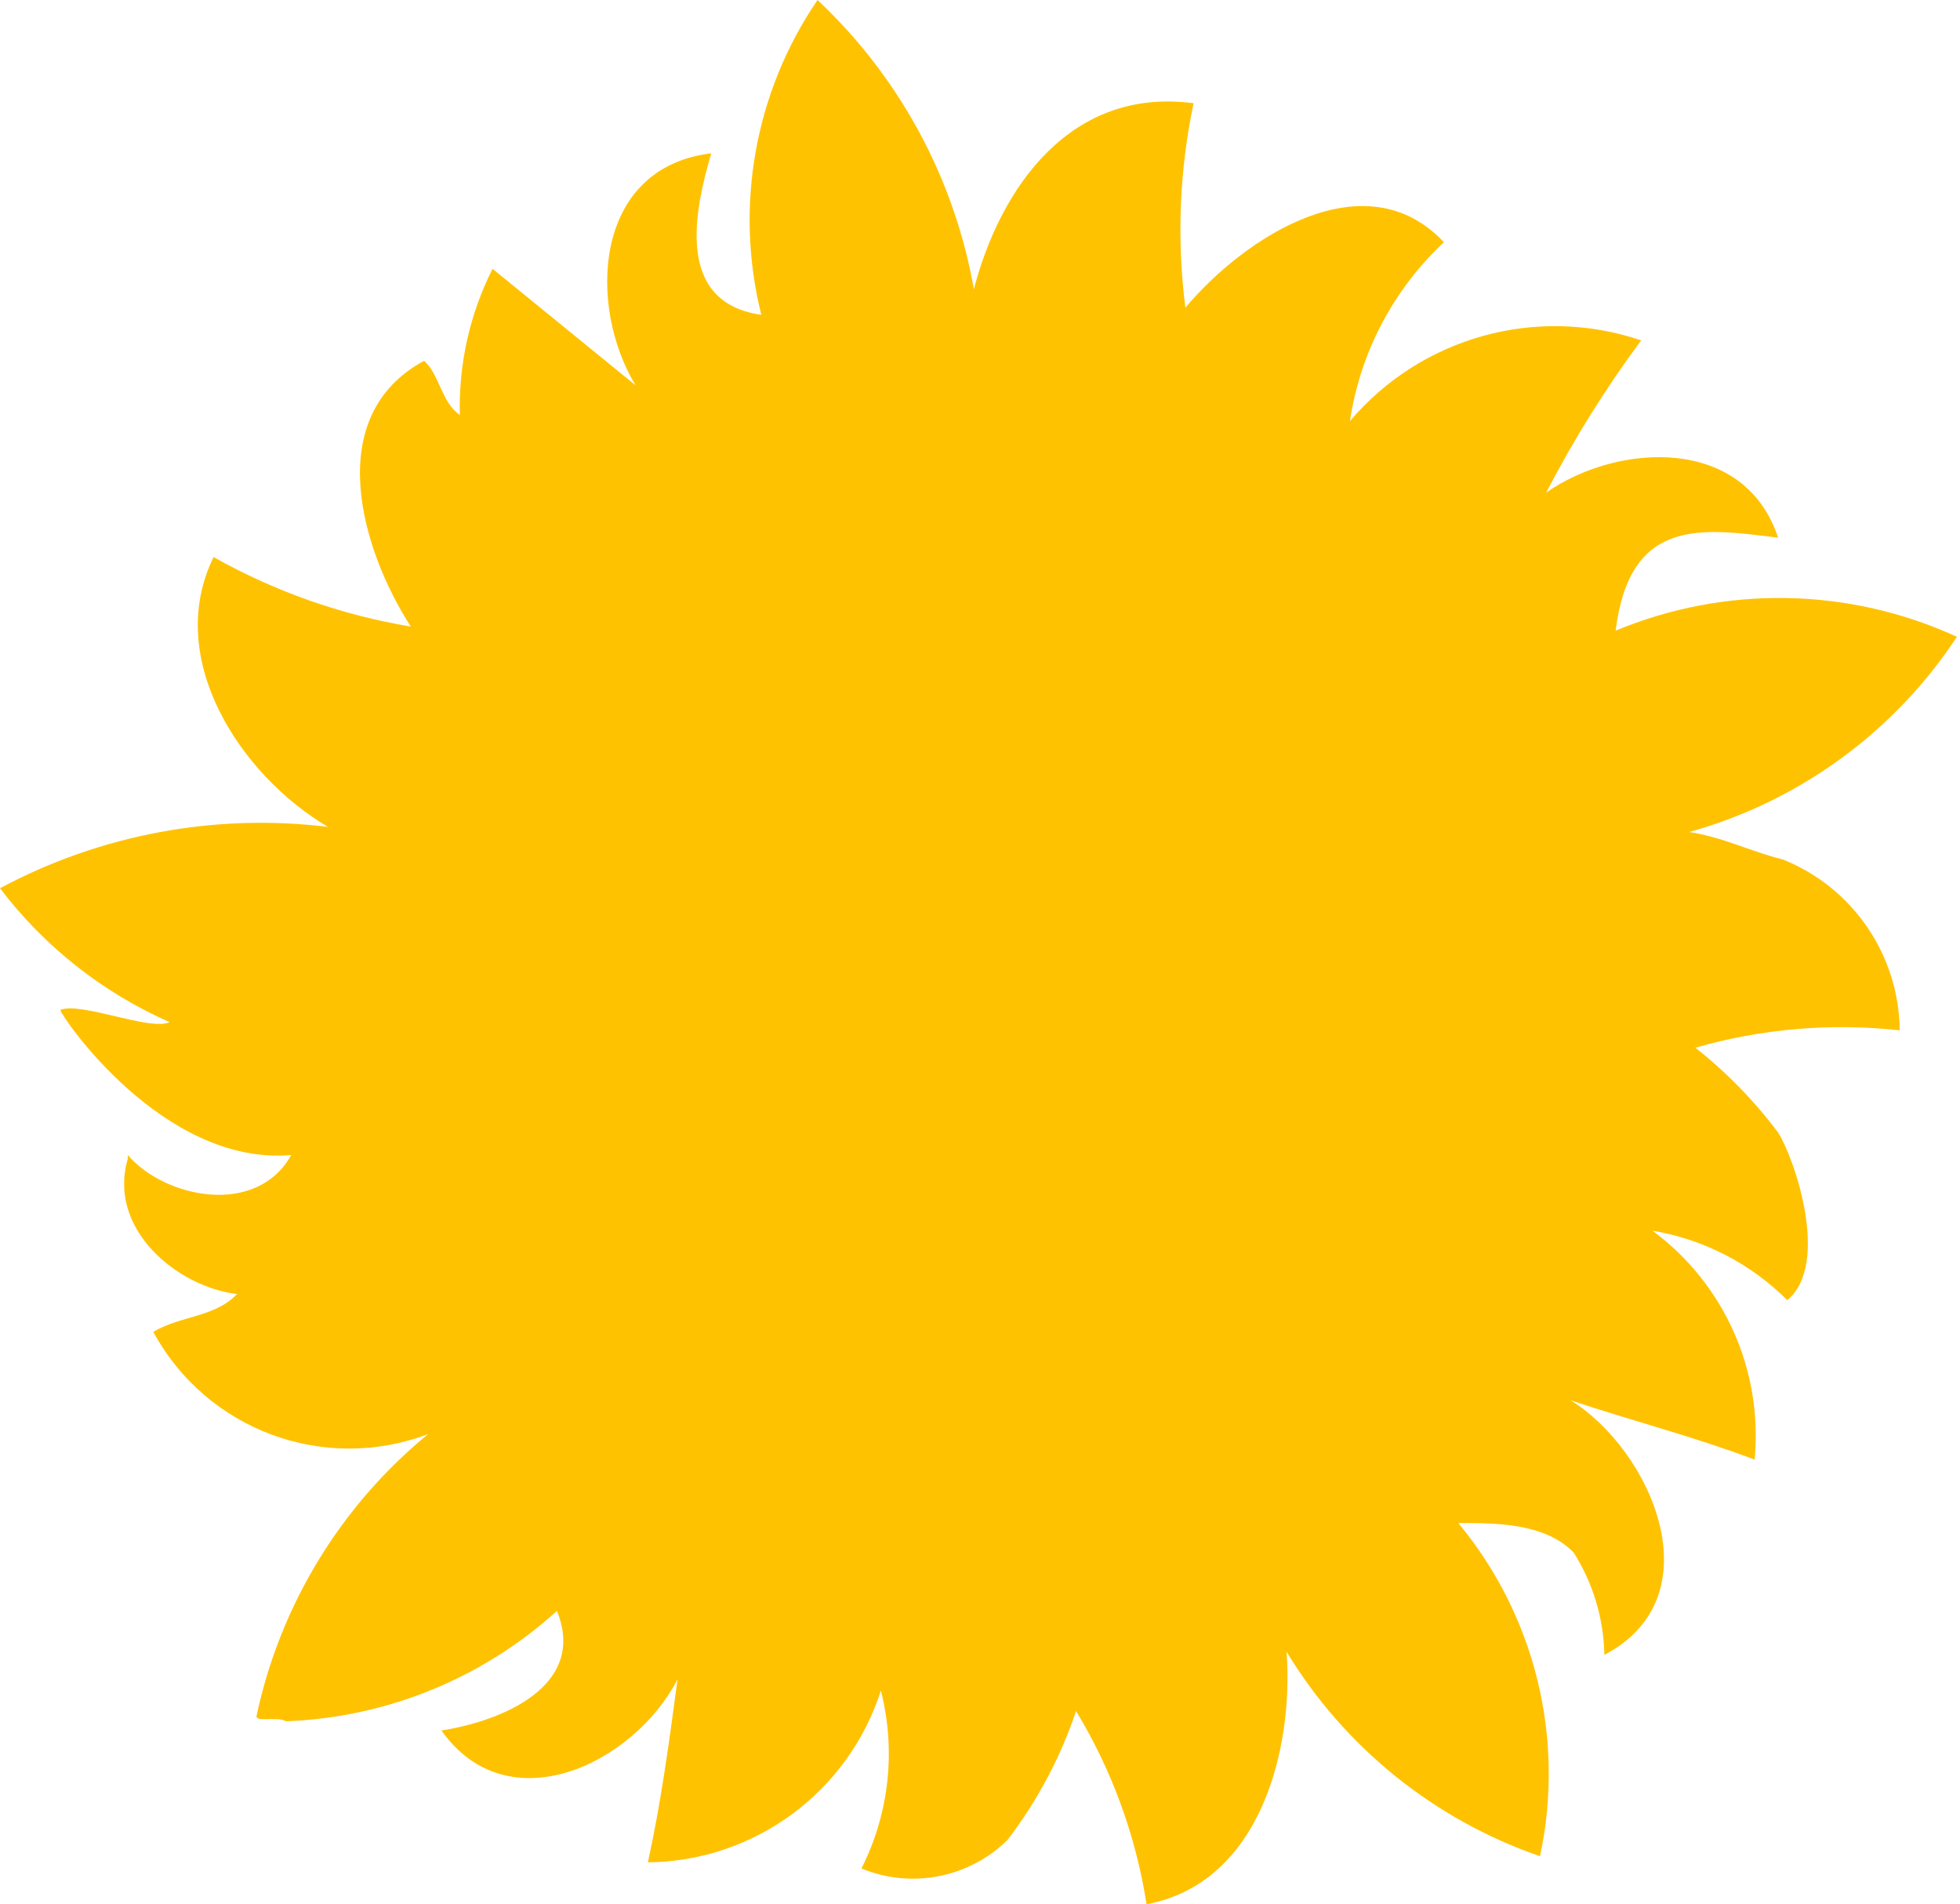
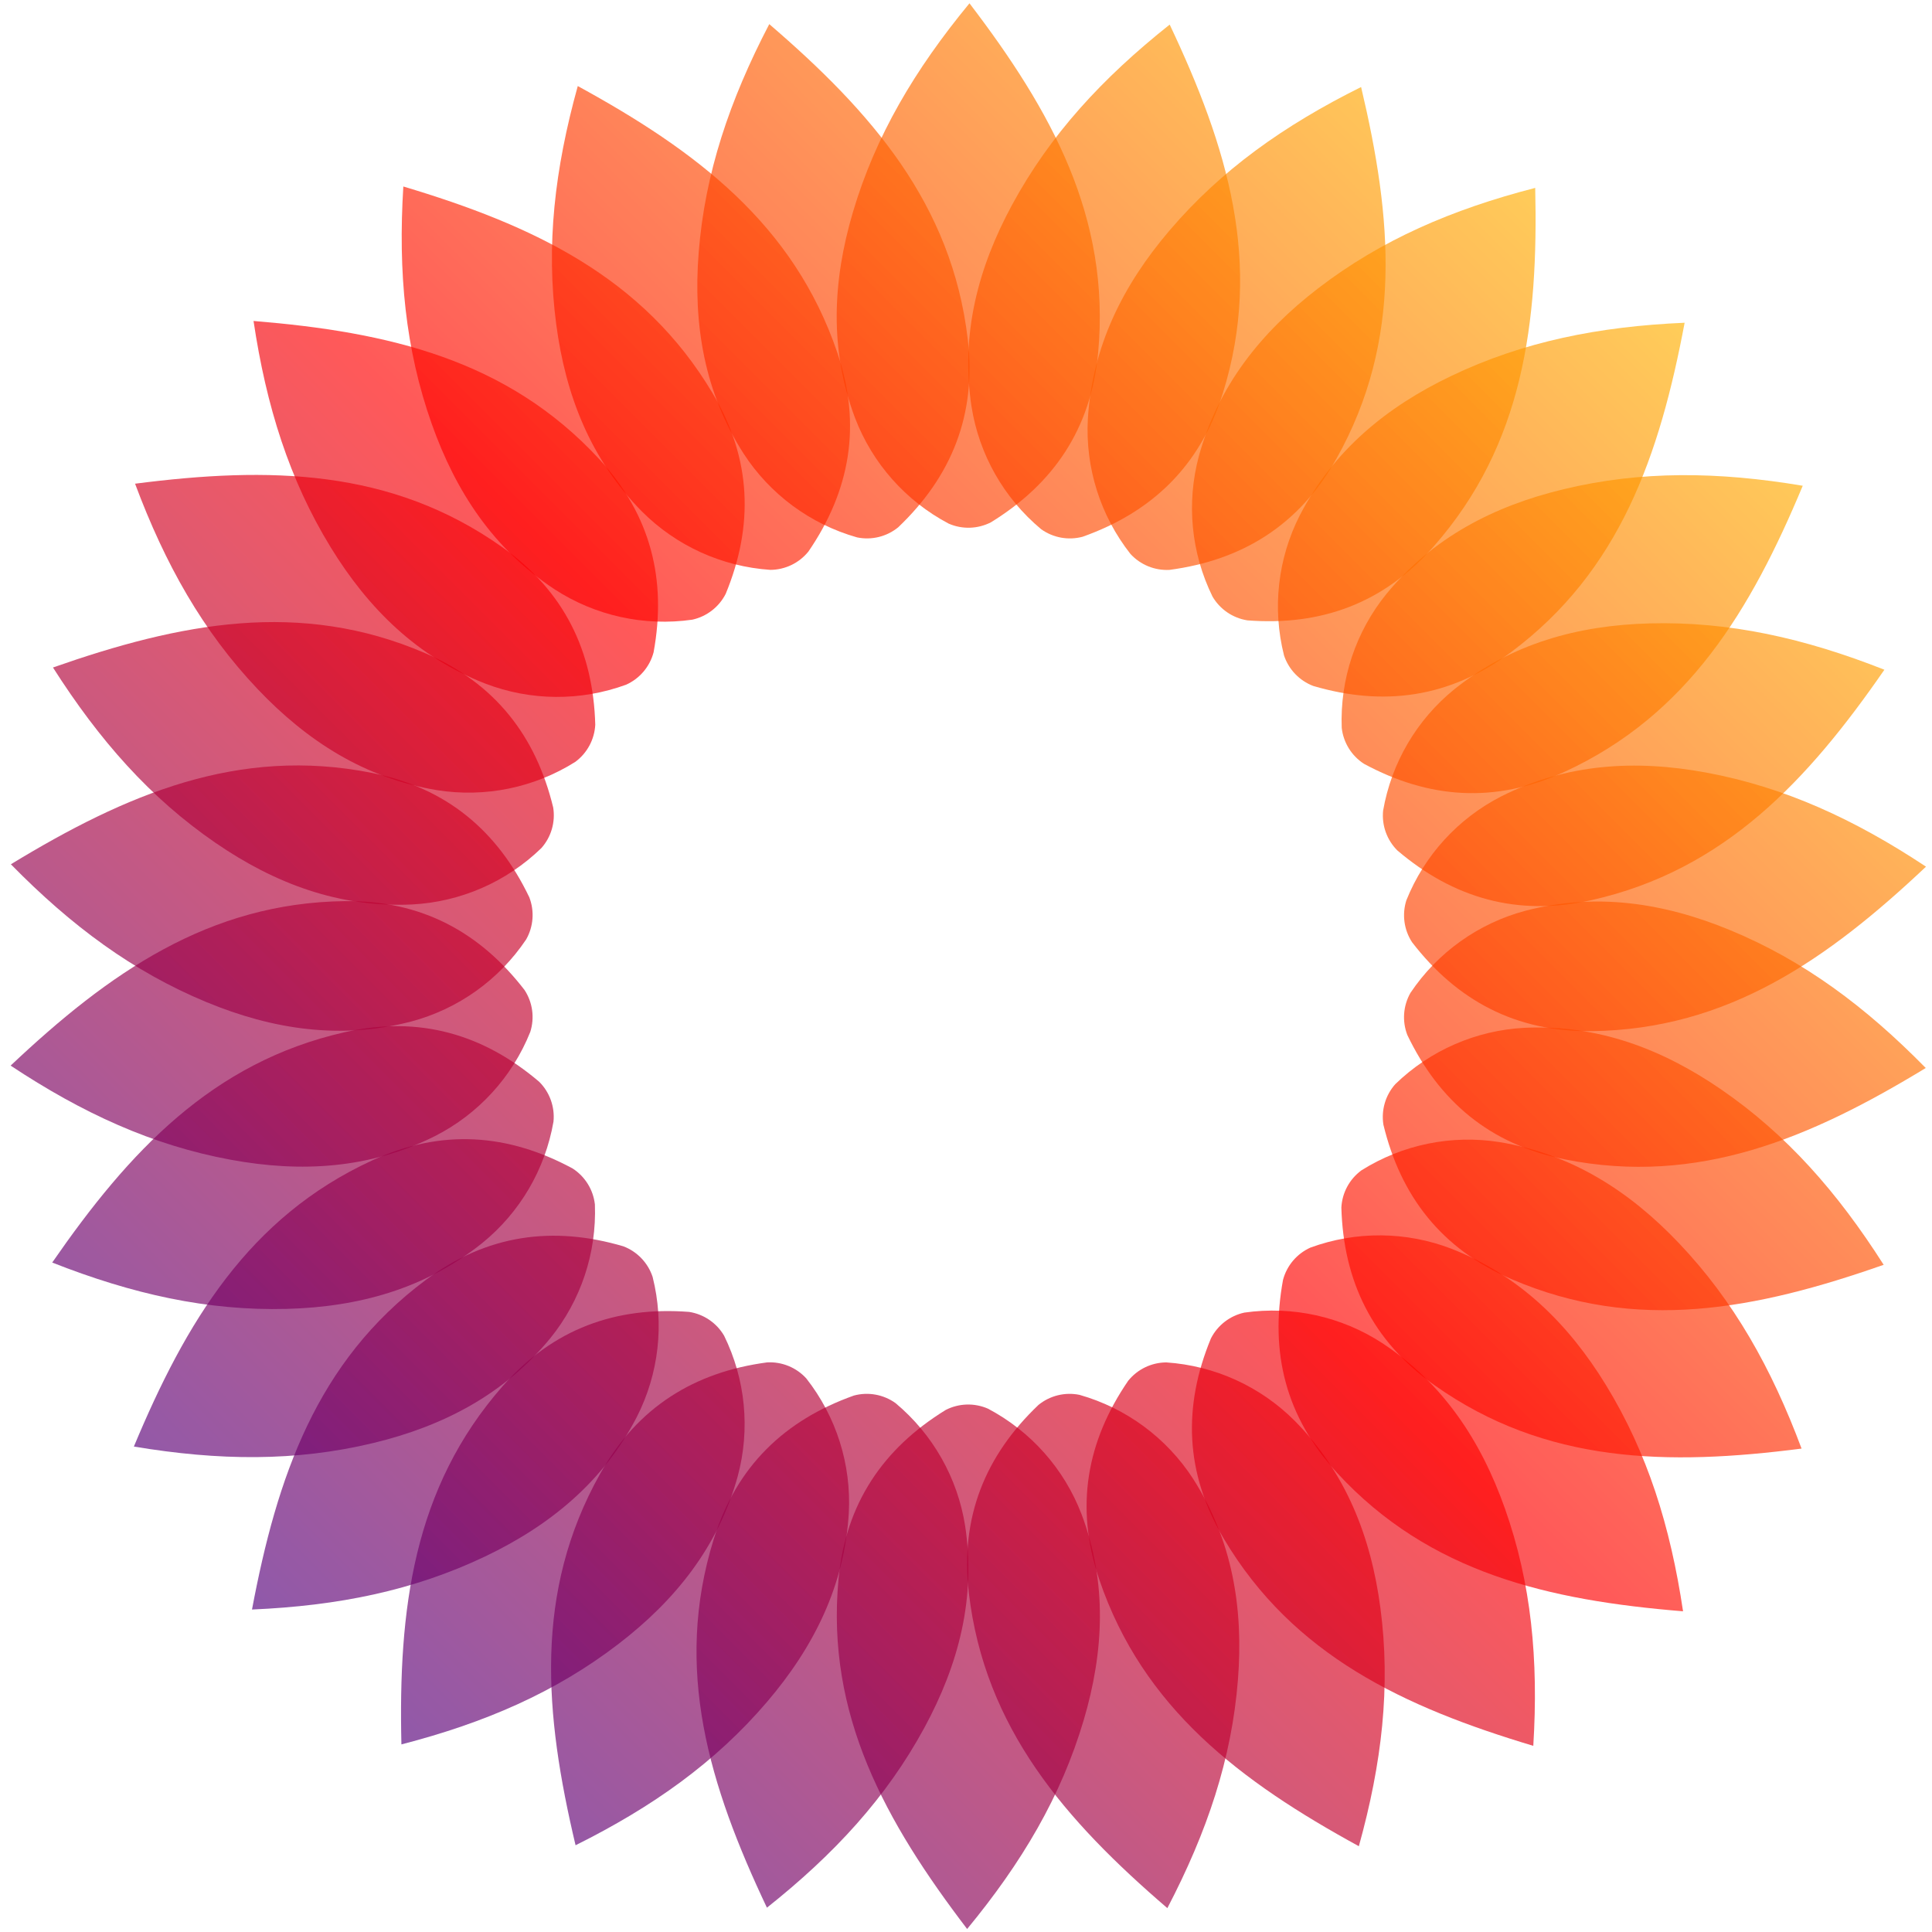
- <svg xmlns="http://www.w3.org/2000/svg" viewBox="0 0 19.18 18.62">
+ <svg xmlns="http://www.w3.org/2000/svg" width="222" height="222" viewBox="0 0 222 222">
  <defs>
-     <style>.cls-1{fill:#ffc200;}</style>
+     <linearGradient id="gradient" gradientUnits="userSpaceOnUse" x1="0" x2="222" y1="222" y2="0">
+       <stop offset="0%" stop-color="#0a00b2" />
+       <stop offset="50%" stop-color="#ff0000" />
+       <stop offset="100%" stop-color="#fffc00" />
+     </linearGradient>
+     <style>
+ 			.petal {
+ 				opacity: 0.65;
+ 			}
+ 			.petals {
+ 				fill: url(#gradient);
+ 			}
+ 		</style>
  </defs>
-   <g id="Layer_2" data-name="Layer 2">
-     <g id="Layer_1-2" data-name="Layer 1">
-       <path class="cls-1" d="M1.25,11.34c-.2.68.48,1.25,1.07,1.32-.22.23-.55.21-.82.37a2.18,2.18,0,0,0,2.69,1,4.88,4.88,0,0,0-1.68,2.76c0,.06.2,0,.29.05a4.18,4.18,0,0,0,2.65-1.08c.3.74-.55,1.08-1.13,1.17.65.92,1.88.33,2.31-.5-.08.6-.16,1.2-.29,1.79a2.42,2.42,0,0,0,2.28-1.68h0a2.49,2.49,0,0,1-.19,1.74A1.32,1.32,0,0,0,9.86,18a4.37,4.37,0,0,0,.67-1.26,5.19,5.19,0,0,1,.69,1.89c1.12-.21,1.44-1.53,1.37-2.47a4.69,4.69,0,0,0,2.48,2,3.84,3.84,0,0,0-.8-3.26c.37,0,.85,0,1.13.29a1.94,1.94,0,0,1,.3,1c1.09-.57.46-2-.33-2.49.6.2,1.22.36,1.8.58a2.49,2.49,0,0,0-1-2.24,2.44,2.44,0,0,1,1.32.68c.43-.36.06-1.41-.09-1.64a4.48,4.48,0,0,0-.81-.83,5.2,5.2,0,0,1,2-.17,1.82,1.82,0,0,0-1.14-1.67c-.32-.08-.59-.22-.92-.27a4.62,4.62,0,0,0,2.62-1.91,4.17,4.17,0,0,0-3.34-.06c.14-1.12.85-1,1.59-.91-.33-1-1.57-.93-2.27-.44a11,11,0,0,1,.93-1.49,2.63,2.63,0,0,0-2.85.79,3,3,0,0,1,.92-1.75c-.77-.82-1.95-.05-2.53.64a6,6,0,0,1,.08-2c-1.2-.16-1.89.82-2.15,1.82A5.09,5.09,0,0,0,8,0a3.82,3.82,0,0,0-.55,3.08c-.84-.12-.66-1-.49-1.58C5.8,1.64,5.75,3,6.22,3.77L4.82,2.63A3,3,0,0,0,4.5,4.06c-.18-.12-.2-.4-.35-.53-1,.54-.62,1.84-.13,2.6a5.92,5.92,0,0,1-1.93-.68c-.49,1,.27,2.14,1.12,2.64A5.41,5.41,0,0,0,0,8.69,4.22,4.22,0,0,0,1.66,10c-.19.09-.86-.2-1.07-.12,0,.05,1,1.53,2.26,1.42-.34.61-1.24.42-1.6,0" />
-     </g>
+   <g id="petals" class="petals">
+     <path class="petal" d="M80.283,29.02c-0.648,8.246.645,16.05,5.16,23.1a23.04,23.04,0,0,0,13.04,9.63,5.672,5.672,0,0,0,4.719-1.153c6.093-5.8,9.031-12.89,8-21.625-1.829-15.522-11.06-26.108-22.808-36.2C83.826,11.538,81,19.917,80.283,29.02Z" />
+     <path class="petal" d="M63.913,37.254c1.081,8.2,3.967,15.565,9.849,21.519a23.04,23.04,0,0,0,14.757,6.709,5.671,5.671,0,0,0,4.376-2.109c4.754-6.944,6.154-14.486,3.331-22.816C91.21,25.753,79.98,17.318,66.39,9.888,63.743,19.417,62.719,28.2,63.913,37.254Z" />
+     <path class="petal" d="M49.611,48.711c2.762,7.8,7.117,14.4,14.108,19a23.04,23.04,0,0,0,15.83,3.494,5.671,5.671,0,0,0,3.841-2.973c3.206-7.78,3.008-15.449-1.485-23.01C73.921,31.786,61.183,25.87,46.345,21.429,45.737,31.3,46.561,40.1,49.611,48.711Z" />
+     <path class="petal" d="M38,62.891c4.323,7.052,9.955,12.605,17.75,15.653a23.04,23.04,0,0,0,16.21.126A5.671,5.671,0,0,0,75.1,74.963c1.519-8.277-.27-15.737-6.237-22.2-10.6-11.483-24.293-14.621-39.73-15.881C30.595,46.666,33.232,55.107,38,62.891Z" />
+     <path class="petal" d="M29.6,79.174c5.694,6,12.359,10.26,20.617,11.62A23.039,23.039,0,0,0,66.1,87.548a5.671,5.671,0,0,0,2.3-4.278c-0.235-8.412-3.536-15.337-10.716-20.416-12.759-9.028-26.8-9.251-42.164-7.274C18.979,64.844,23.313,72.552,29.6,79.174Z" />
+     <path class="petal" d="M24.764,96.849c6.817,4.684,14.222,7.467,22.582,7.08a23.036,23.036,0,0,0,14.86-6.478,5.671,5.671,0,0,0,1.36-4.663C61.588,84.609,56.92,78.522,48.84,75.046,34.483,68.868,20.7,71.57,6.086,76.7,11.4,85.041,17.238,91.679,24.764,96.849Z" />
+     <path class="petal" d="M23.709,115.144c7.642,3.164,15.463,4.346,23.561,2.23a23.043,23.043,0,0,0,13.189-9.426,5.671,5.671,0,0,0,.361-4.844c-3.636-7.589-9.468-12.573-18.094-14.293-15.328-3.058-28.248,2.45-41.477,10.5C8.178,106.373,15.273,111.651,23.709,115.144Z" />
+     <path class="petal" d="M26.481,133.257c8.133,1.506,16.029,1.037,23.509-2.717a23.041,23.041,0,0,0,10.941-11.962,5.67,5.67,0,0,0-.654-4.813c-5.135-6.667-11.876-10.33-20.67-10.219-15.629.2-27.121,8.27-38.387,18.9C9.465,127.907,17.5,131.6,26.481,133.257Z" />
+     <path class="petal" d="M32.958,150.4c8.268-.218,15.894-2.319,22.431-7.546A23.037,23.037,0,0,0,63.6,128.878a5.67,5.67,0,0,0-1.64-4.572c-6.409-5.454-13.764-7.635-22.343-5.7C24.374,122.049,14.811,132.336,6,145.075,15.2,148.7,23.83,150.64,32.958,150.4Z" />
+     <path class="petal" d="M42.857,165.82c8.042-1.933,15.065-5.573,20.372-12.045A23.039,23.039,0,0,0,68.358,138.4a5.672,5.672,0,0,0-2.555-4.131c-7.4-4-15.05-4.606-23.039-.928-14.2,6.536-21.413,18.586-27.381,32.878C25.137,167.853,33.979,167.953,42.857,165.82Z" />
+     <path class="petal" d="M55.747,178.845c7.465-3.562,13.577-8.583,17.422-16.017a23.039,23.039,0,0,0,1.82-16.108,5.671,5.671,0,0,0-3.358-3.51c-8.073-2.375-15.679-1.376-22.728,3.883-12.529,9.344-17.08,22.631-19.947,37.852C38.836,184.518,47.506,182.778,55.747,178.845Z" />
+     <path class="petal" d="M71.062,188.906c6.561-5.036,11.5-11.219,13.712-19.289a23.04,23.04,0,0,0-1.569-16.135,5.67,5.67,0,0,0-4.014-2.735c-8.39-.645-15.623,1.914-21.425,8.523-10.312,11.746-12,25.689-11.641,41.173C55.7,197.971,63.82,194.466,71.062,188.906Z" />
+     <path class="petal" d="M88.135,195.562c5.371-6.29,8.912-13.363,9.4-21.718a23.039,23.039,0,0,0-4.889-15.456,5.668,5.668,0,0,0-4.5-1.84c-8.341,1.113-14.883,5.119-19.184,12.791-7.644,13.633-6.4,27.622-2.826,42.693C74.994,207.623,82.207,202.507,88.135,195.562Z" />
+     <path class="petal" d="M106.219,198.524c3.945-7.27,5.939-14.924,4.68-23.2a23.038,23.038,0,0,0-8-14.1,5.674,5.674,0,0,0-4.78-.866c-7.927,2.823-13.494,8.1-16.106,16.5-4.643,14.924-.516,28.349,6.112,42.348C95.872,213.053,101.864,206.549,106.219,198.524Z" />
+     <path class="petal" d="M124.523,197.661c2.348-7.931,2.706-15.833-.245-23.665a23.042,23.042,0,0,0-10.753-12.131,5.671,5.671,0,0,0-4.855.147c-7.167,4.41-11.514,10.731-12.323,19.489-1.439,15.563,5.389,27.837,14.783,40.152C117.424,214.024,121.932,206.416,124.523,197.661Z" />
+     <path class="petal" d="M142.248,193.011c0.648-8.246-.645-16.049-5.16-23.1a23.038,23.038,0,0,0-13.04-9.631,5.67,5.67,0,0,0-4.719,1.154c-6.093,5.8-9.031,12.89-8,21.624,1.829,15.523,11.06,26.108,22.808,36.2C138.706,210.493,141.534,202.114,142.248,193.011Z" />
+     <path class="petal" d="M158.619,184.778c-1.081-8.2-3.968-15.565-9.849-21.519a23.043,23.043,0,0,0-14.758-6.709,5.669,5.669,0,0,0-4.375,2.109c-4.754,6.944-6.155,14.486-3.331,22.816,5.015,14.8,16.245,23.238,29.835,30.668C158.789,202.614,159.813,193.83,158.619,184.778Z" />
+     <path class="petal" d="M172.92,173.321c-2.762-7.8-7.117-14.4-14.108-19a23.04,23.04,0,0,0-15.83-3.494,5.668,5.668,0,0,0-3.841,2.972c-3.207,7.781-3.008,15.45,1.485,23.01,7.984,13.437,20.723,19.353,35.56,23.8C176.794,190.732,175.97,181.927,172.92,173.321Z" />
+     <path class="petal" d="M184.527,159.14c-4.323-7.051-9.956-12.6-17.751-15.652a23.039,23.039,0,0,0-16.21-.127,5.672,5.672,0,0,0-3.139,3.707c-1.519,8.277.27,15.737,6.237,22.2,10.6,11.483,24.293,14.622,39.73,15.881C191.936,175.366,189.3,166.925,184.527,159.14Z" />
+     <path class="petal" d="M192.931,142.857c-5.694-6-12.358-10.26-20.616-11.62a23.04,23.04,0,0,0-15.883,3.247,5.669,5.669,0,0,0-2.3,4.278c0.236,8.412,3.536,15.337,10.716,20.416,12.759,9.028,26.8,9.251,42.164,7.274C203.553,157.187,199.218,149.479,192.931,142.857Z" />
+     <path class="petal" d="M197.767,125.182c-6.817-4.684-14.222-7.467-22.582-7.08a23.039,23.039,0,0,0-14.86,6.478,5.671,5.671,0,0,0-1.361,4.663c1.979,8.179,6.648,14.267,14.727,17.742,14.357,6.178,28.14,3.477,42.755-1.651C211.135,136.99,205.293,130.352,197.767,125.182Z" />
+     <path class="petal" d="M198.822,106.888c-7.642-3.164-15.463-4.347-23.561-2.23a23.031,23.031,0,0,0-13.188,9.426,5.668,5.668,0,0,0-.361,4.844c3.636,7.588,9.468,12.573,18.093,14.292,15.328,3.058,28.248-2.45,41.477-10.5C214.354,115.659,207.259,110.38,198.822,106.888Z" />
+     <path class="petal" d="M196.05,88.774c-8.132-1.506-16.028-1.036-23.509,2.717A23.04,23.04,0,0,0,161.6,103.453a5.673,5.673,0,0,0,.654,4.814c5.135,6.666,11.876,10.329,20.67,10.218,15.629-.2,27.121-8.27,38.387-18.9C213.066,94.124,205.029,90.436,196.05,88.774Z" />
+     <path class="petal" d="M189.573,71.632c-8.268.218-15.894,2.319-22.43,7.546a23.039,23.039,0,0,0-8.215,13.975,5.673,5.673,0,0,0,1.64,4.572c6.409,5.454,13.764,7.635,22.343,5.7C198.157,99.982,207.72,89.7,216.53,76.956,207.33,73.328,198.7,71.391,189.573,71.632Z" />
+     <path class="petal" d="M179.674,56.212c-8.042,1.932-15.065,5.573-20.372,12.045a23.036,23.036,0,0,0-5.129,15.378,5.671,5.671,0,0,0,2.555,4.131c7.4,4,15.05,4.606,23.039.928,14.2-6.536,21.413-18.586,27.381-32.878C197.4,54.178,188.552,54.078,179.674,56.212Z" />
+     <path class="petal" d="M166.785,43.186c-7.465,3.562-13.577,8.583-17.423,16.017a23.039,23.039,0,0,0-1.82,16.108,5.672,5.672,0,0,0,3.358,3.51c8.073,2.376,15.679,1.376,22.729-3.883,12.528-9.345,17.08-22.632,19.947-37.853C183.7,37.513,175.025,39.254,166.785,43.186Z" />
+     <path class="petal" d="M151.469,33.126c-6.561,5.036-11.5,11.218-13.712,19.289a23.046,23.046,0,0,0,1.569,16.135,5.673,5.673,0,0,0,4.015,2.735c8.39,0.645,15.622-1.913,21.424-8.523,10.312-11.745,12-25.688,11.641-41.173C166.831,24.06,158.712,27.565,151.469,33.126Z" />
+     <path class="petal" d="M134.4,26.469c-5.371,6.29-8.912,13.363-9.4,21.718a23.041,23.041,0,0,0,4.889,15.456,5.671,5.671,0,0,0,4.5,1.84c8.341-1.113,14.883-5.12,19.185-12.791,7.644-13.633,6.4-27.622,2.826-42.693C147.537,14.408,140.325,19.524,134.4,26.469Z" />
+     <path class="petal" d="M116.312,23.507c-3.945,7.27-5.939,14.924-4.68,23.2a23.035,23.035,0,0,0,8,14.1,5.67,5.67,0,0,0,4.779.866c7.928-2.823,13.494-8.1,16.106-16.5,4.643-14.924.516-28.349-6.112-42.348C126.659,8.978,120.667,15.482,116.312,23.507Z" />
+     <path class="petal" d="M98.008,24.37C95.66,32.3,95.3,40.2,98.253,48.035a23.041,23.041,0,0,0,10.753,12.131,5.671,5.671,0,0,0,4.855-.147c7.167-4.41,11.515-10.731,12.323-19.489C127.623,24.967,120.8,12.694,111.4.379,105.108,8.007,100.6,15.615,98.008,24.37Z" />
  </g>
</svg>
